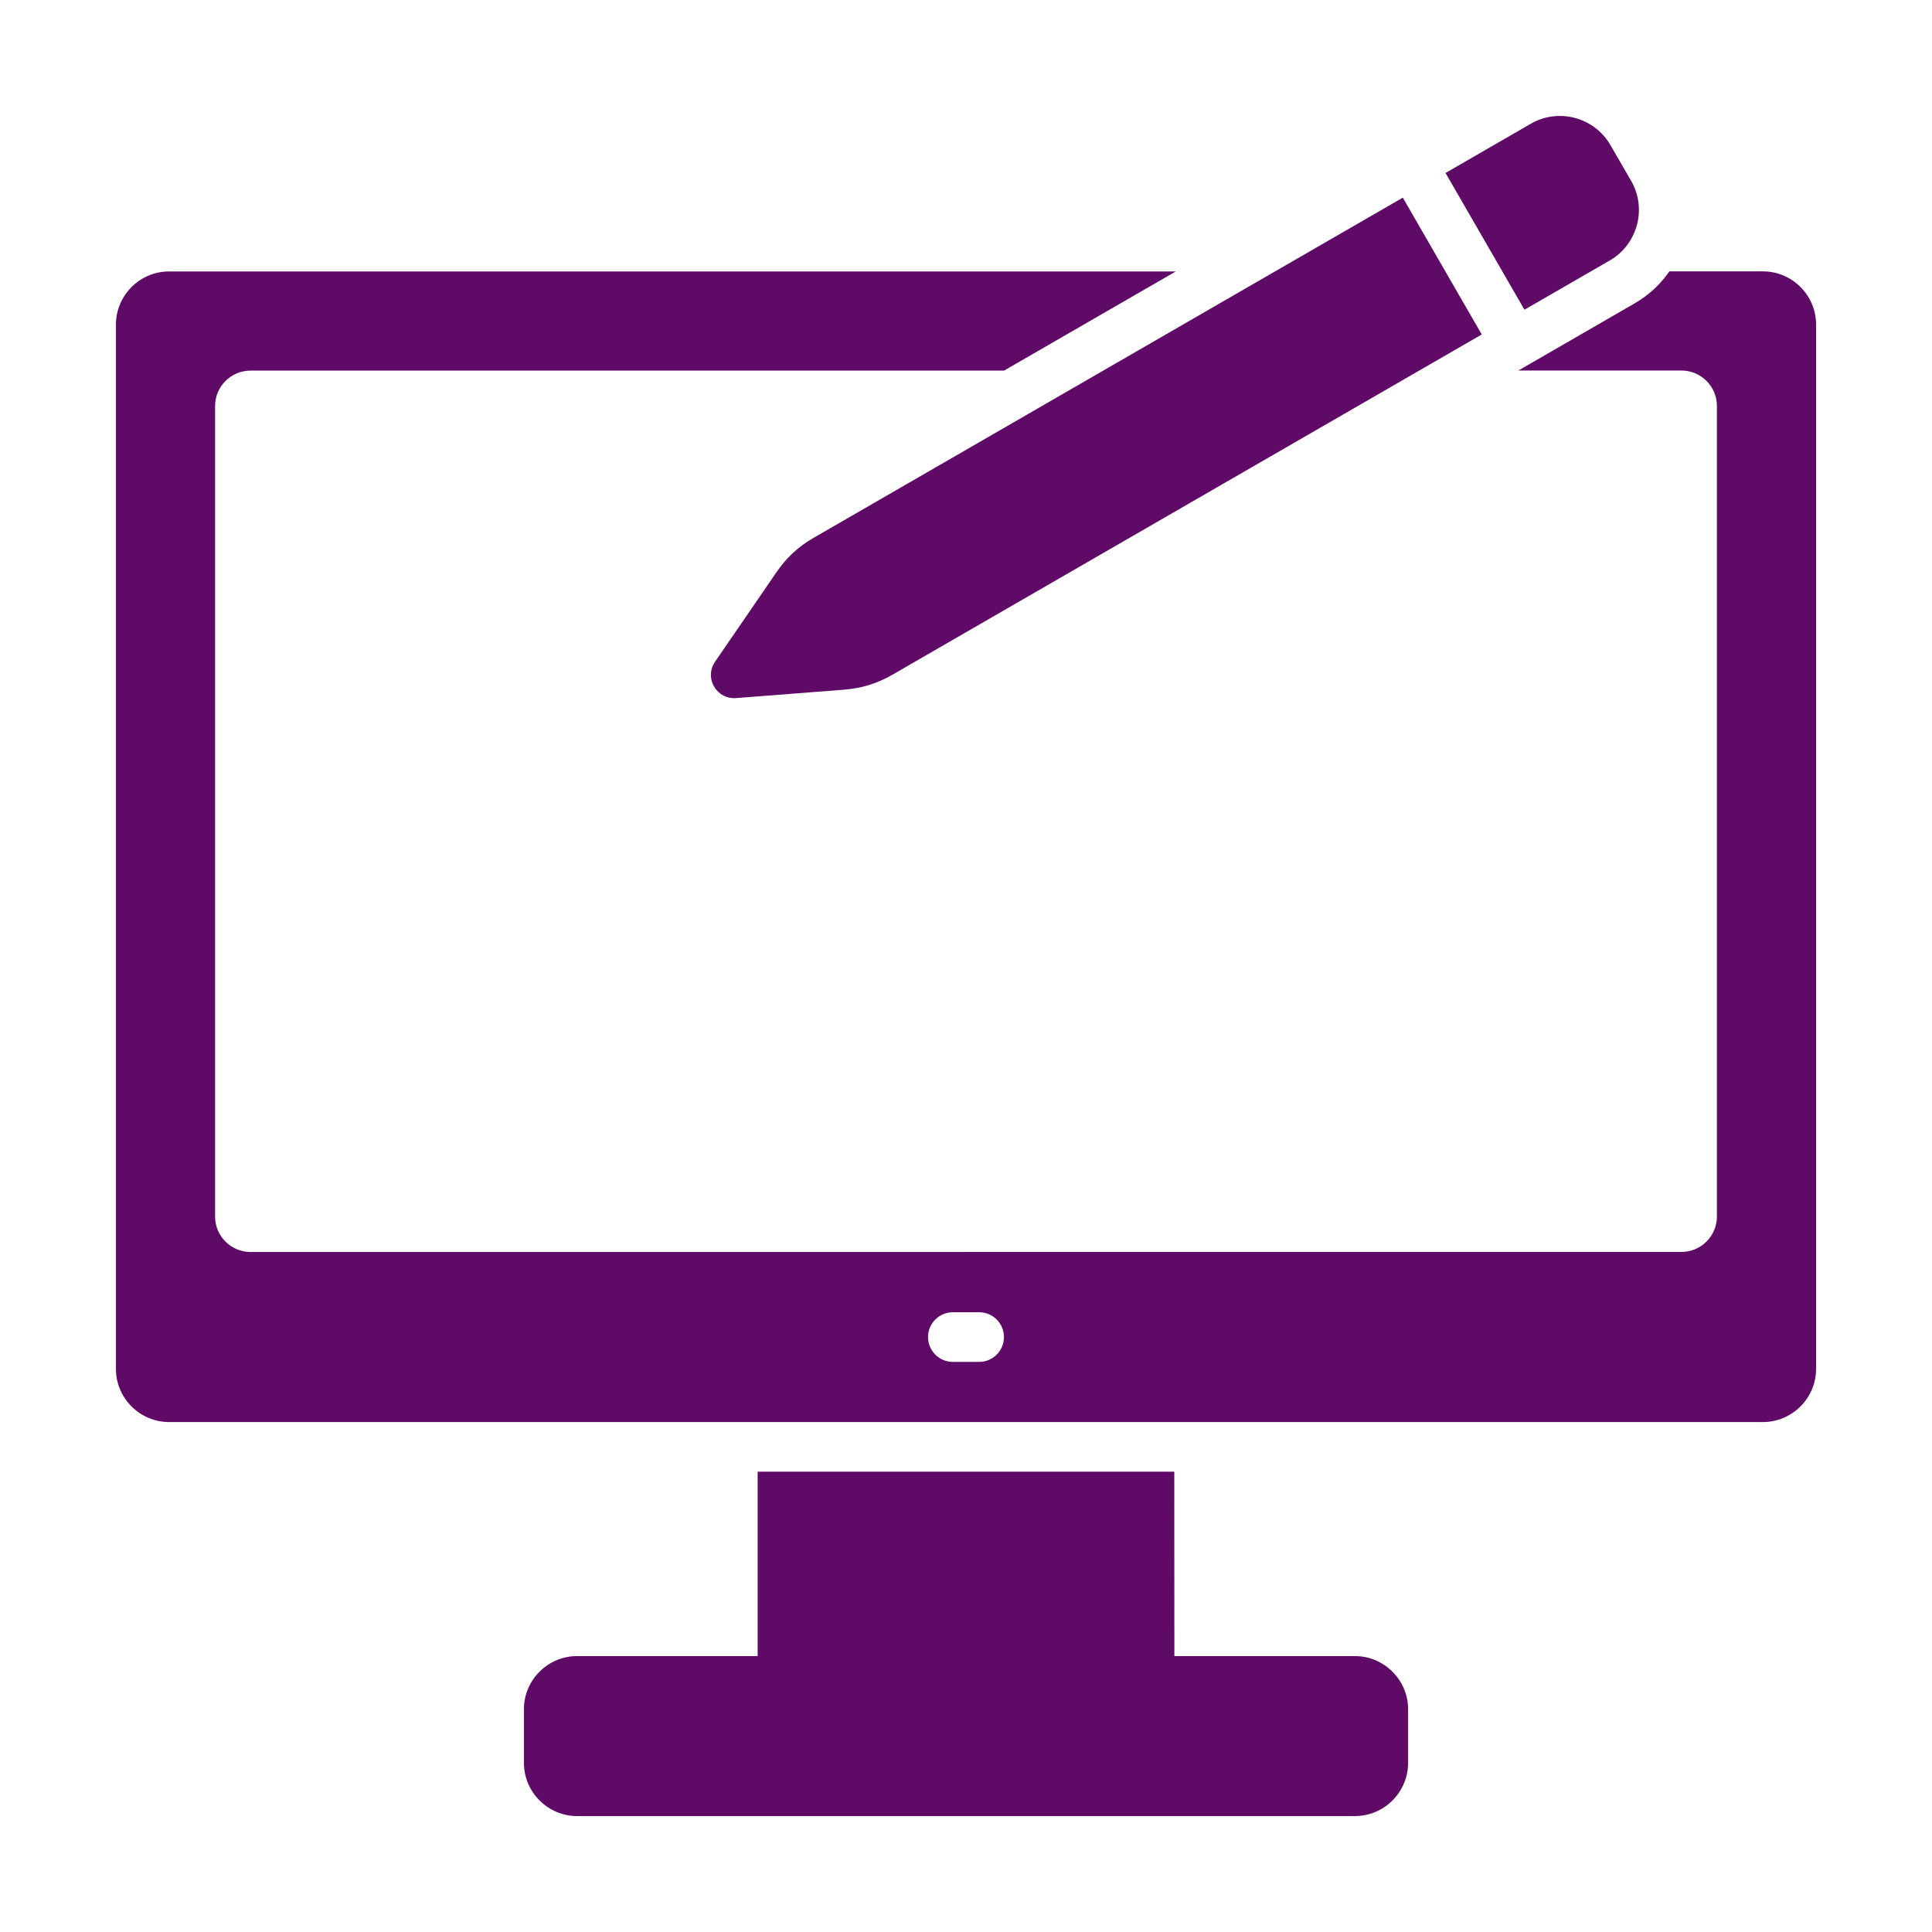
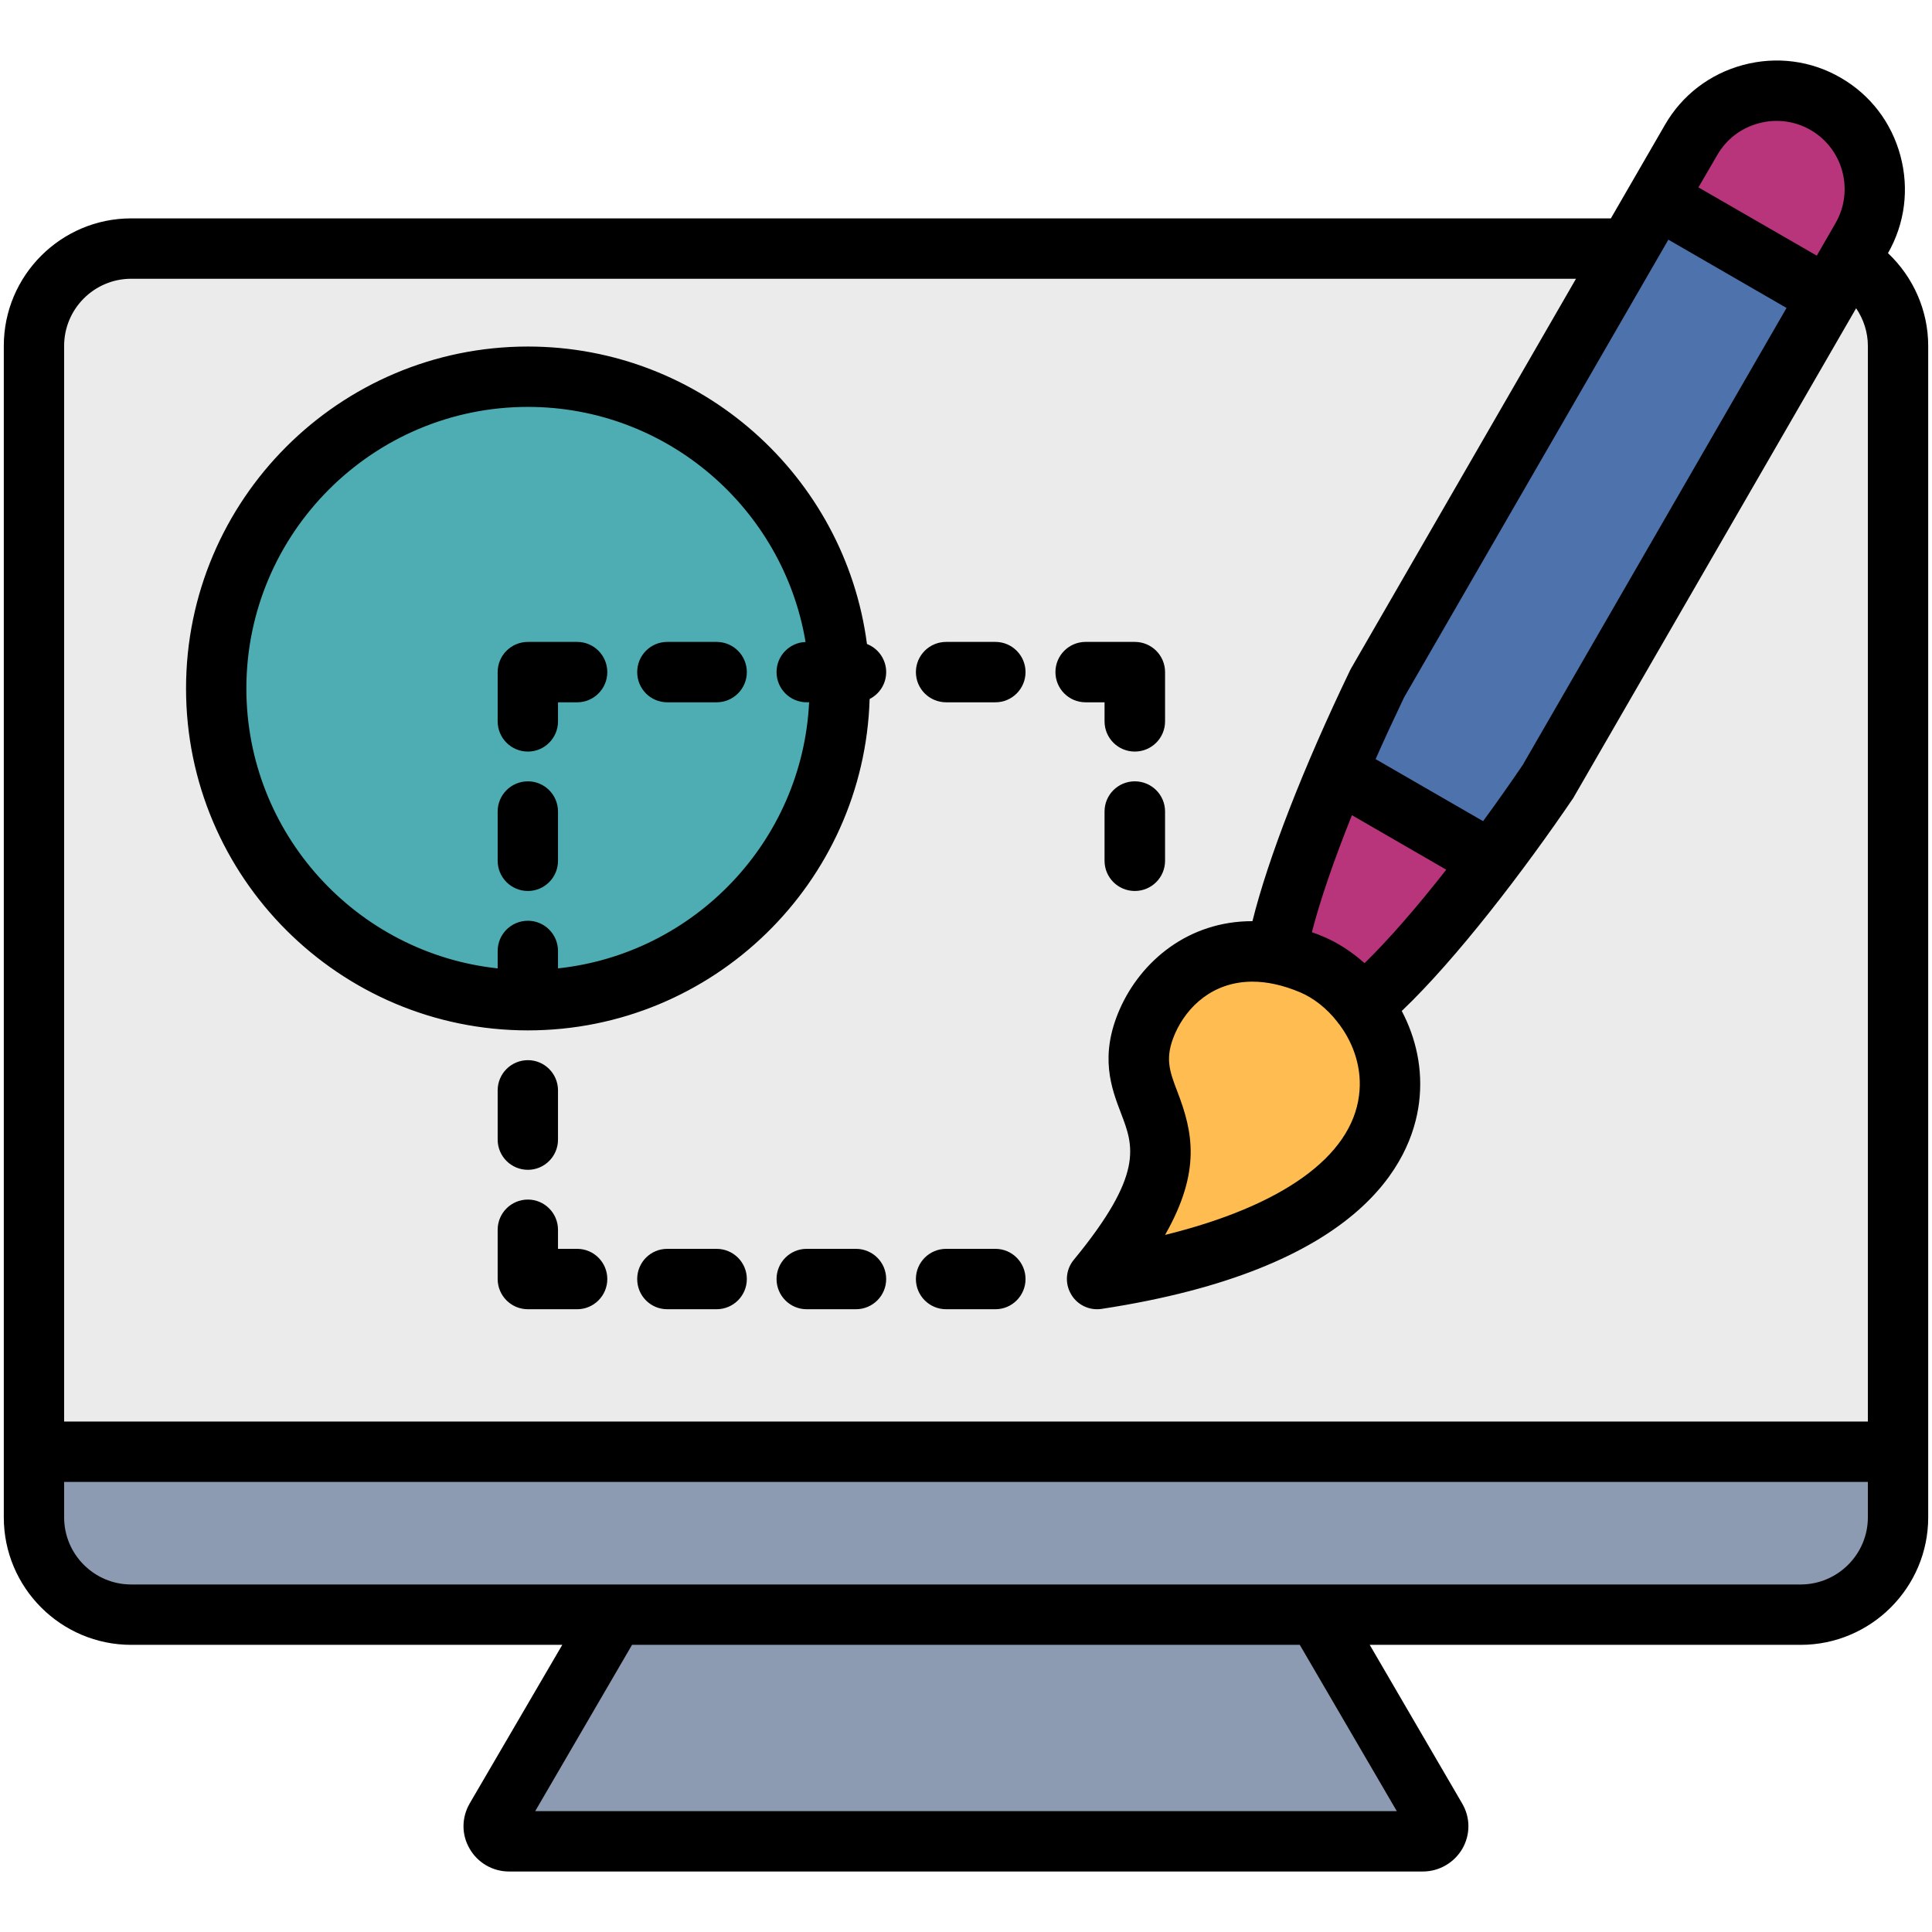
- <svg xmlns="http://www.w3.org/2000/svg" width="1200pt" height="1200pt" version="1.1" viewBox="0 0 1200 1200">
-   <path d="m358.45 1128h483.14c18.141 0 33-14.859 33-33v-33.375c0-18.141-14.859-33-33-33h-112.17l-0.047-114.56h-258.79v114.56h-112.17c-18.141 0-33 14.859-33 33v33.375c0.047 18.141 14.859 33 33.047 33zm147.1-794.06 365.76-211.18 49.031 84.984-365.76 211.18c-9.797 5.672-19.266 8.578-30.562 9.469l-66.844 5.203c-5.672 0.422-10.781-2.25-13.641-7.172s-2.625-10.734 0.609-15.422l37.922-55.266c6.375-9.375 13.688-16.125 23.484-21.797zm392.29-226.5 49.031 84.938 53.016-30.609c17.25-9.984 23.203-32.156 13.266-49.406l-12.891-22.266c-9.984-17.25-32.156-23.203-49.406-13.266zm-792.84 775.82h990c18.141 0 33-14.859 33-33v-648.71c0-18.141-14.859-33-33-33h-58.125c-5.438 7.922-12.703 14.766-21.562 19.875l-72.234 41.719h101.34c12.094 0 21.984 9.891 21.984 21.984v503.48c0 12.094-9.891 21.984-21.984 21.984l-888.84 0.047c-12.094 0-21.984-9.891-21.984-21.984v-503.48c0-12.094 9.891-21.984 21.984-21.984h468.05l106.69-61.594h-625.31c-18.141 0-33 14.859-33 33v648.71c0 18.094 14.859 32.953 33 32.953zm503.16-68.203c8.484 0 15.422 6.891 15.422 15.422 0 8.484-6.891 15.422-15.422 15.422h-16.312c-8.484 0-15.422-6.891-15.422-15.422 0-8.484 6.891-15.422 15.422-15.422z" fill="#600a68" fill-rule="evenodd" />
+ <svg xmlns="http://www.w3.org/2000/svg" version="1.1" width="512" height="512" x="0" y="0" viewBox="0 0 512 512" style="enable-background:new 0 0 512 512" xml:space="preserve" class="">
+   <g>
+     <g fill-rule="evenodd" clip-rule="evenodd">
+       <path fill="#8c9bb2" d="m341.165 414.309-171.611 2.2-38.126 65.425c-1.675 2.874.59 6.026 3.463 6.026H377.11c2.873 0 5.138-3.152 3.463-6.026z" opacity="1" data-original="#004960" class="" />
+       <path fill="#ebebeb" d="M477.21 65.87c14.184 0 25.79 11.605 25.79 25.789v300.437c0 14.183-11.607 25.789-25.789 25.789H34.79C20.608 417.885 9 406.281 9 392.096V91.659C9 77.474 20.606 65.87 34.79 65.87z" opacity="1" data-original="#e6f8ff" class="" />
+       <path fill="#8c9bb2" d="M503 384.717H9v17.393c0 14.185 11.606 25.789 25.789 25.789H477.21c14.184 0 25.79-11.604 25.79-25.789z" opacity="1" data-original="#003748" class="" />
+       <circle cx="139.912" cy="182.445" r="82.616" fill="#4dadb3" transform="rotate(-9.25 139.947 182.733)" opacity="1" data-original="#64b5f6" class="" />
+       <path fill="#4d72ac" d="m337.533 259.305 18.528 10.851c13.053-8.033 35.588-35.717 54.282-63.204l83.022-143.798c7.175-12.427 2.877-28.464-9.55-35.639-12.427-7.174-28.464-2.877-35.639 9.549L365.034 181.07c-14.402 29.86-27.021 62.968-27.501 78.235z" opacity="1" data-original="#da8c36" class="" />
+       <path fill="#b8357b" d="M354.39 204.539c-9.477 22.332-16.502 43.45-16.858 54.766l18.528 10.851c9.656-5.943 24.501-22.639 39.142-42.054zM439.215 52.586l45.188 26.09 8.961-15.521c7.175-12.427 2.877-28.464-9.55-35.639-12.427-7.174-28.464-2.877-35.639 9.549z" opacity="1" data-original="#c97629" class="" />
+       <path fill="#ffbc50" d="M290.754 338.954c102.097-15.589 82.968-72.27 56.972-83.328-22.686-9.651-38.064 2.358-43.635 15.064-10.733 24.484 21.811 25.55-13.337 68.264z" opacity="1" data-original="#ffda2d" class="" />
+       <path d="M279.7 178.112c0-4.415 3.584-7.999 7.971-7.999h13.065c4.433 0 8.018 3.584 8.018 7.999v13.06c0 4.419-3.584 8.004-8.018 8.004s-8.018-3.585-8.018-8.004v-5.056h-5.046c-4.388-.001-7.972-3.58-7.972-8.004zm-36.977 0c0-4.415 3.584-7.999 8.018-7.999h13.065c4.386 0 7.971 3.584 7.971 7.999 0 4.424-3.584 8.004-7.971 8.004h-13.065c-4.433-.001-8.018-3.58-8.018-8.004zm66.03 36.948v13.06c0 4.415-3.584 7.999-8.018 7.999s-8.018-3.584-8.018-7.999v-13.06c0-4.419 3.584-7.999 8.018-7.999s8.018 3.58 8.018 7.999zm-73.906 123.896c0 4.419-3.585 8.004-8.018 8.004h-13.065c-4.386 0-7.971-3.584-7.971-8.004 0-4.419 3.585-7.999 7.971-7.999h13.065c4.433 0 8.018 3.58 8.018 7.999zm7.876 0c0-4.419 3.584-7.999 8.018-7.999h13.065c4.386 0 7.971 3.58 7.971 7.999s-3.584 8.004-7.971 8.004h-13.065c-4.433 0-8.018-3.584-8.018-8.004zM131.887 191.172v-13.06c0-4.415 3.584-7.999 8.018-7.999h13.065c4.386 0 7.971 3.584 7.971 7.999 0 4.424-3.584 8.004-7.971 8.004h-5.094v5.056c0 4.419-3.584 8.004-7.971 8.004-4.433 0-8.018-3.585-8.018-8.004zm36.977-13.06c0-4.415 3.537-7.999 7.971-7.999H189.9c4.433 0 8.018 3.584 8.018 7.999 0 4.424-3.584 8.004-8.018 8.004h-13.065c-4.434-.001-7.971-3.58-7.971-8.004zm-36.977 50.008v-13.06c0-4.419 3.584-7.999 8.018-7.999 4.386 0 7.971 3.58 7.971 7.999v13.06c0 4.415-3.584 7.999-7.971 7.999-4.433 0-8.018-3.584-8.018-7.999zm66.03 110.836c0 4.419-3.584 8.004-8.018 8.004h-13.065c-4.433 0-7.971-3.584-7.971-8.004 0-4.419 3.537-7.999 7.971-7.999h13.065c4.434 0 8.018 3.58 8.018 7.999zm-66.03-36.943v-13.06c0-4.419 3.584-7.999 8.018-7.999 4.386 0 7.971 3.58 7.971 7.999v13.06c0 4.419-3.584 7.999-7.971 7.999-4.433 0-8.018-3.58-8.018-7.999zm29.053 36.943c0 4.419-3.584 8.004-7.971 8.004h-13.065c-4.433 0-8.018-3.584-8.018-8.004v-13.06c0-4.414 3.584-7.999 8.018-7.999 4.386 0 7.971 3.585 7.971 7.999v5.061h5.094c4.387 0 7.971 3.58 7.971 7.999zm-21.035-231.124c-41.127 0-74.614 33.473-74.614 74.619 0 38.439 29.195 70.176 66.596 74.18v-4.622c0-4.419 3.584-7.999 8.018-7.999 4.386 0 7.971 3.58 7.971 7.999v4.622c36.222-3.877 64.757-33.741 66.549-70.516h-.66c-4.386 0-7.971-3.58-7.971-8.004a7.978 7.978 0 0 1 7.688-7.98c-5.896-35.302-36.647-62.299-73.577-62.299zm0 165.231c49.051-.005 89.093-39.146 90.556-87.82 2.594-1.32 4.386-4.014 4.386-7.131 0-3.391-2.123-6.282-5.094-7.447-5.801-44.42-43.91-78.83-89.848-78.83-49.994 0-90.603 40.646-90.603 90.617 0 49.96 40.609 90.606 90.603 90.611zm337.272 146.841H34.776c-9.81 0-17.781-7.985-17.781-17.79v-9.395h478.01v9.395c0 9.805-8.018 17.79-17.828 17.79zm-107.016 60.059H141.839l25.658-44.061h176.96zM34.776 73.874c-9.81 0-17.781 7.98-17.781 17.791v285.056h478.01V91.665c0-3.608-1.132-7.07-3.113-9.975l-74.661 129.268c-.094.17-.189.335-.283.5-12.876 18.955-30.893 42.599-45.467 56.46 3.726 7.079 5.707 15.432 4.575 24.36-2.028 15.899-15.612 44.127-84.094 54.588a8.808 8.808 0 0 1-1.226.094c-2.83 0-5.518-1.523-6.933-4.051a7.948 7.948 0 0 1 .755-9.037c18.677-22.696 15.847-30.147 12.546-38.774-2.594-6.773-5.801-15.201-.377-27.619 5.613-12.763 18.205-23.398 35.184-23.361 4.151-16.724 13.536-40.83 25.893-66.521.094-.179.189-.354.283-.524l59.569-103.2H34.776zm431.317-41.203a18.014 18.014 0 0 1 13.725 1.773c8.631 4.99 11.602 16.074 6.603 24.714l-4.952 8.593-31.364-18.091 4.999-8.593c2.405-4.16 6.273-7.141 10.989-8.396zm-73.057 184.946-28.487-16.442c2.358-5.344 4.905-10.824 7.546-16.361l70.039-121.297 31.317 18.092-69.897 121.09a513.115 513.115 0 0 1-10.518 14.918zm-31.412 37.627c-3.396-3.014-7.075-5.395-10.8-6.975a41.41 41.41 0 0 0-3.16-1.226c2.17-8.442 5.848-19.135 10.612-31.01l24.997 14.442c-7.924 10.115-15.376 18.657-21.649 24.769zm-49.569 34.152c-2.17-5.66-3.443-9.079-.66-15.489 3.16-7.159 10.046-13.758 20.516-13.758 3.773 0 7.971.854 12.687 2.844 3.537 1.514 7.027 4.24 9.763 7.749.189.274.377.538.613.793.047.071.094.127.141.193 3.726 5.103 5.943 11.664 5.046 18.55-2.028 16.291-20.469 29.369-51.409 36.991 9.67-16.97 7.312-27.398 3.303-37.873zm188.28-222.309c4.48-7.843 5.66-16.998 3.302-25.789-2.358-8.815-7.971-16.168-15.847-20.705-7.829-4.542-17.026-5.735-25.846-3.377-8.82 2.363-16.177 7.994-20.705 15.852L426.9 57.871H34.776c-18.63 0-33.77 15.159-33.77 33.793v310.45c0 18.63 15.14 33.788 33.77 33.788h114.232l-24.526 42.009c-2.169 3.764-2.217 8.24-.047 11.975a12.015 12.015 0 0 0 10.423 6.08h242.236c4.292 0 8.301-2.33 10.471-6.075 2.122-3.74 2.122-8.216-.094-11.98l-24.478-42.009h114.185c18.63 0 33.817-15.159 33.817-33.788V91.665c-.001-9.391-3.963-18.258-10.66-24.578z" fill="#000000" opacity="1" data-original="#000000" class="" />
+     </g>
+   </g>
</svg>
